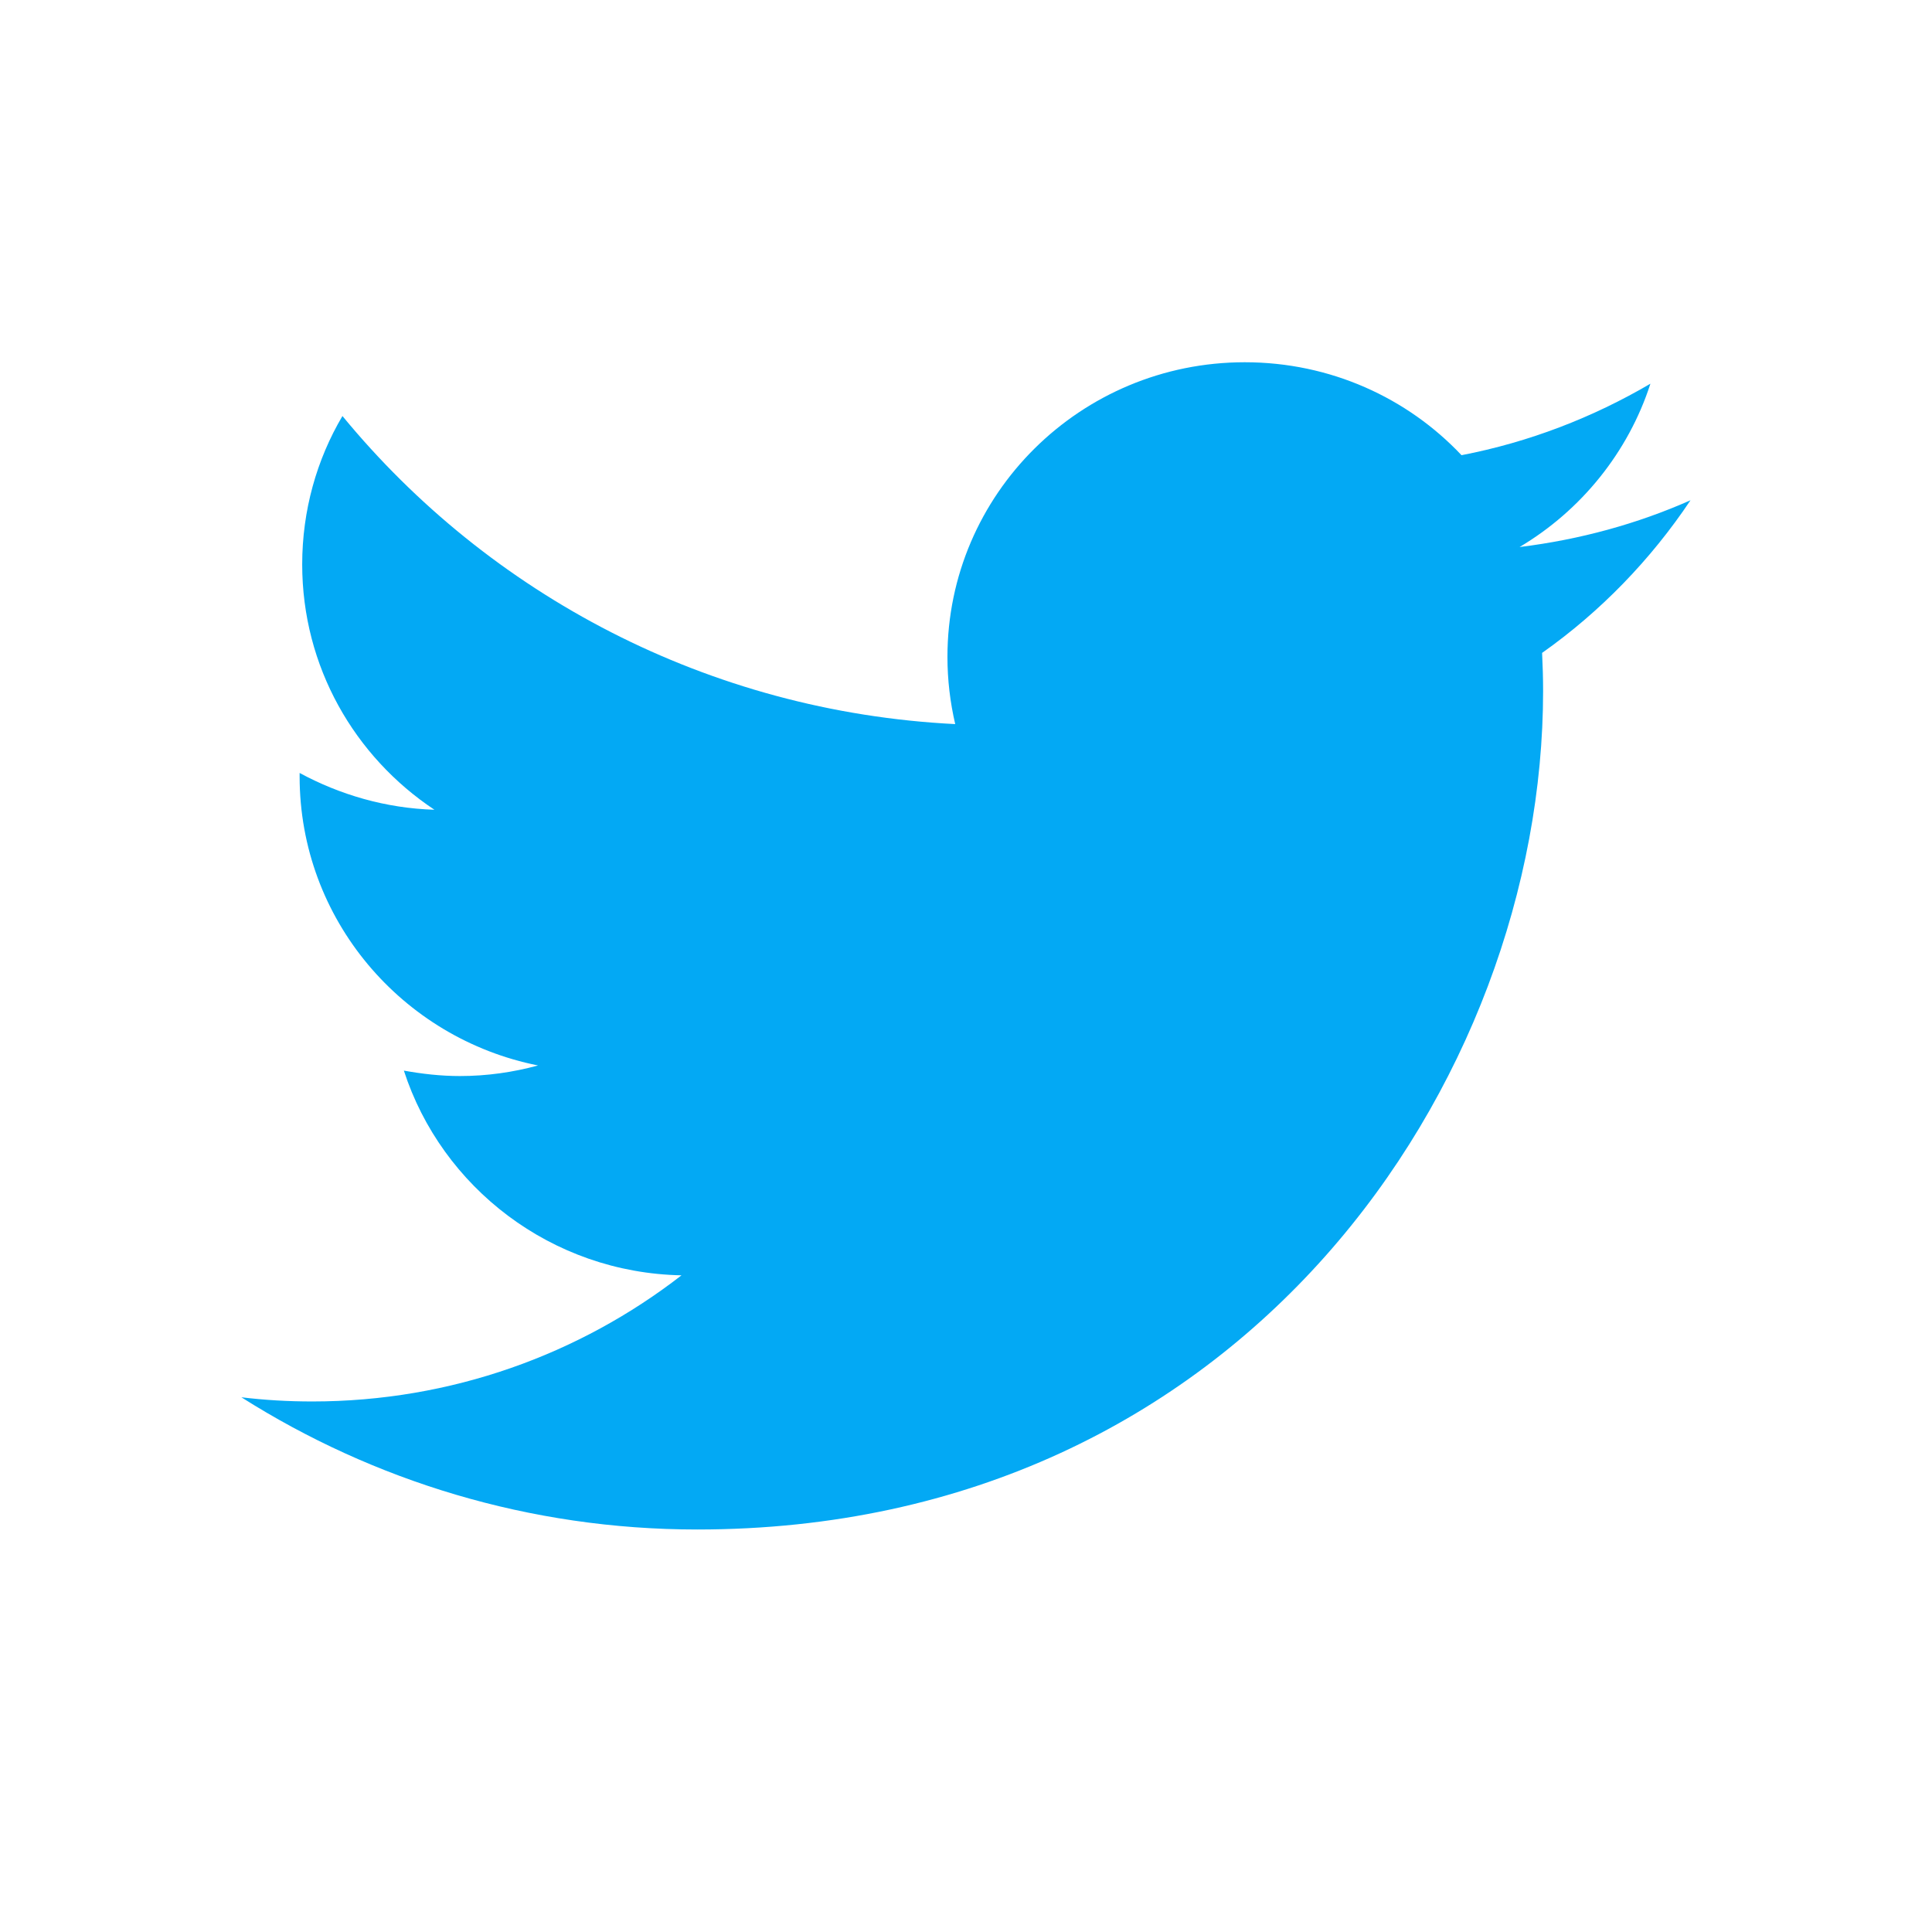
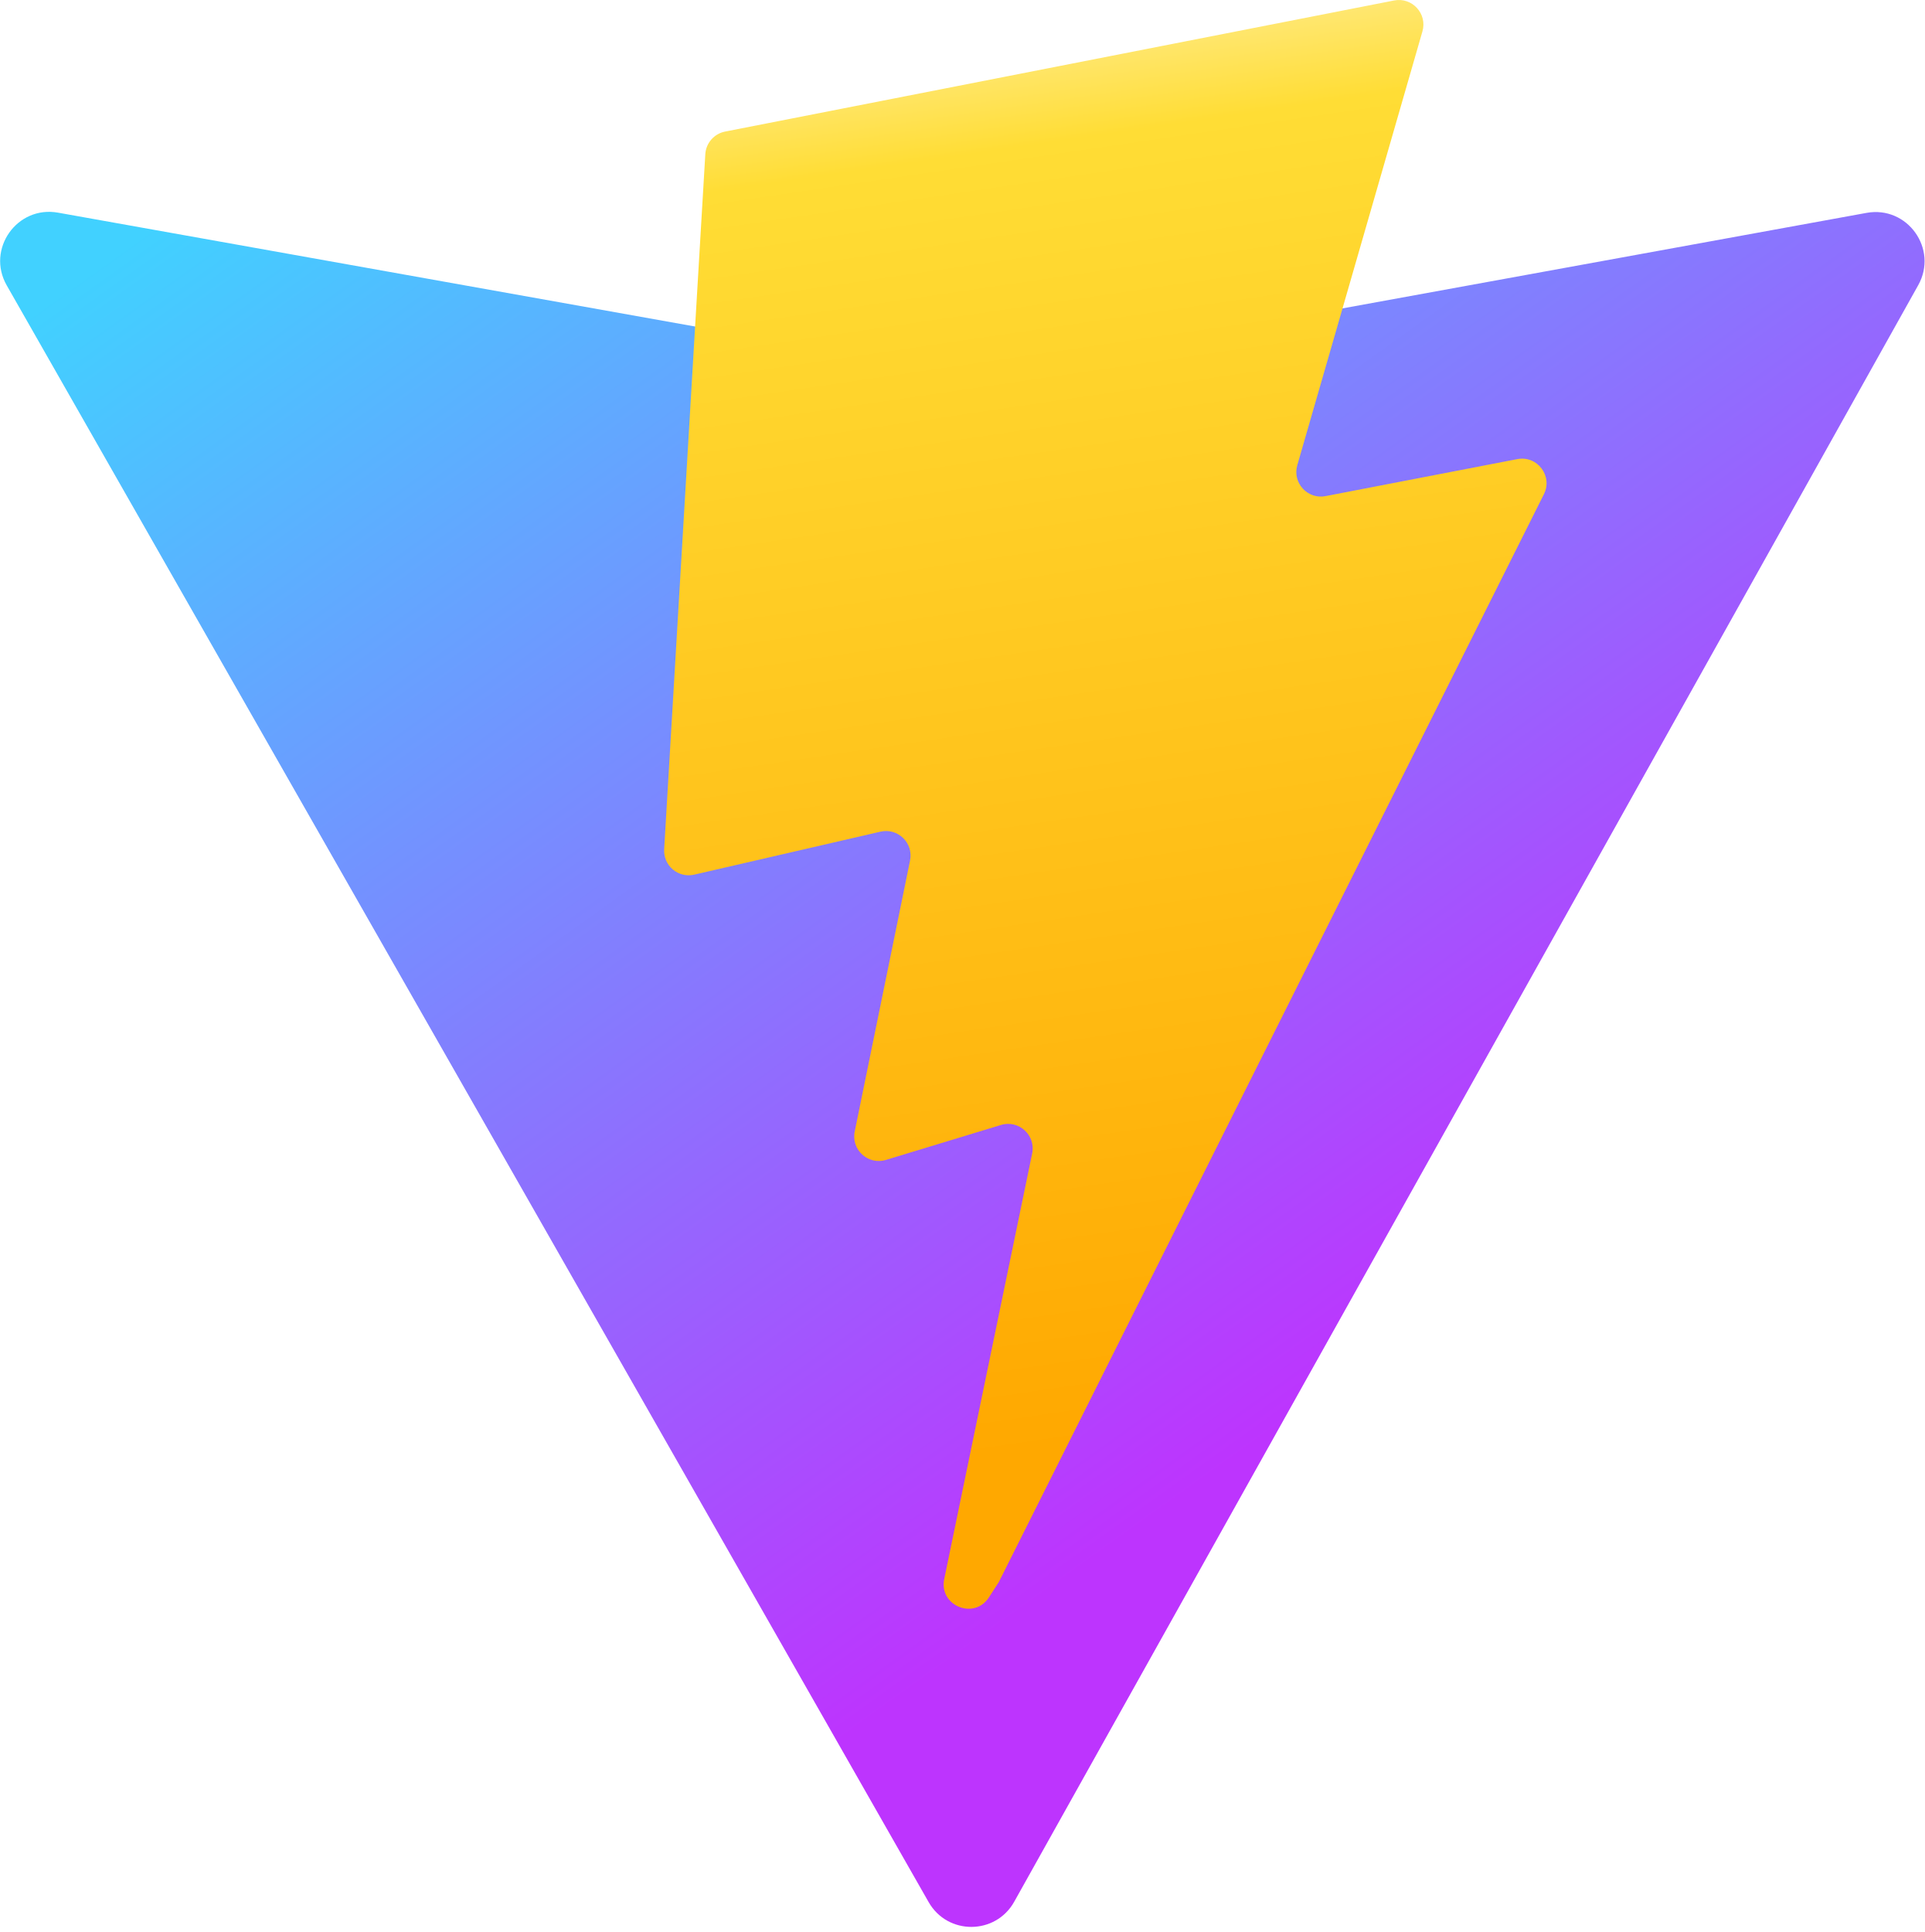
- <svg xmlns="http://www.w3.org/2000/svg" viewBox="0 0 48 48" width="48px" height="48px">
-   <path fill="#03A9F4" d="M42,12.429c-1.323,0.586-2.746,0.977-4.247,1.162c1.526-0.906,2.7-2.351,3.251-4.058c-1.428,0.837-3.01,1.452-4.693,1.776C34.967,9.884,33.05,9,30.926,9c-4.08,0-7.387,3.278-7.387,7.32c0,0.572,0.067,1.129,0.193,1.67c-6.138-0.308-11.582-3.226-15.224-7.654c-0.64,1.082-1,2.349-1,3.686c0,2.541,1.301,4.778,3.285,6.096c-1.211-0.037-2.351-0.374-3.349-0.914c0,0.022,0,0.055,0,0.086c0,3.551,2.547,6.508,5.923,7.181c-0.617,0.169-1.269,0.263-1.941,0.263c-0.477,0-0.942-0.054-1.392-0.135c0.94,2.902,3.667,5.023,6.898,5.086c-2.528,1.96-5.712,3.134-9.174,3.134c-0.598,0-1.183-0.034-1.761-0.104C9.268,36.786,13.152,38,17.321,38c13.585,0,21.017-11.156,21.017-20.834c0-0.317-0.01-0.633-0.025-0.945C39.763,15.197,41.013,13.905,42,12.429" />
+ <svg xmlns="http://www.w3.org/2000/svg" aria-hidden="true" role="img" class="iconify iconify--logos" width="31.88" height="32" preserveAspectRatio="xMidYMid meet" viewBox="0 0 256 257">
+   <defs>
+     <linearGradient id="IconifyId1813088fe1fbc01fb466" x1="-.828%" x2="57.636%" y1="7.652%" y2="78.411%">
+       <stop offset="0%" stop-color="#41D1FF" />
+       <stop offset="100%" stop-color="#BD34FE" />
+     </linearGradient>
+     <linearGradient id="IconifyId1813088fe1fbc01fb467" x1="43.376%" x2="50.316%" y1="2.242%" y2="89.03%">
+       <stop offset="0%" stop-color="#FFEA83" />
+       <stop offset="8.333%" stop-color="#FFDD35" />
+       <stop offset="100%" stop-color="#FFA800" />
+     </linearGradient>
+   </defs>
+   <path fill="url(#IconifyId1813088fe1fbc01fb466)" d="M255.153 37.938L134.897 252.976c-2.483 4.44-8.862 4.466-11.382.048L.875 37.958c-2.746-4.814 1.371-10.646 6.827-9.67l120.385 21.517a6.537 6.537 0 0 0 2.322-.004l117.867-21.483c5.438-.991 9.574 4.796 6.877 9.62Z" />
+   <path fill="url(#IconifyId1813088fe1fbc01fb467)" d="M185.432.063L96.44 17.501a3.268 3.268 0 0 0-2.634 3.014l-5.474 92.456a3.268 3.268 0 0 0 3.997 3.378l24.777-5.718c2.318-.535 4.413 1.507 3.936 3.838l-7.361 36.047c-.495 2.426 1.782 4.5 4.151 3.78l15.304-4.649c2.372-.72 4.652 1.36 4.15 3.788l-11.698 56.621c-.732 3.542 3.979 5.473 5.943 2.437l1.313-2.028l72.516-144.72c1.215-2.423-.88-5.186-3.54-4.672l-25.505 4.922c-2.396.462-4.435-1.77-3.759-4.114l16.646-57.705c.677-2.35-1.37-4.583-3.769-4.113Z" />
</svg>
